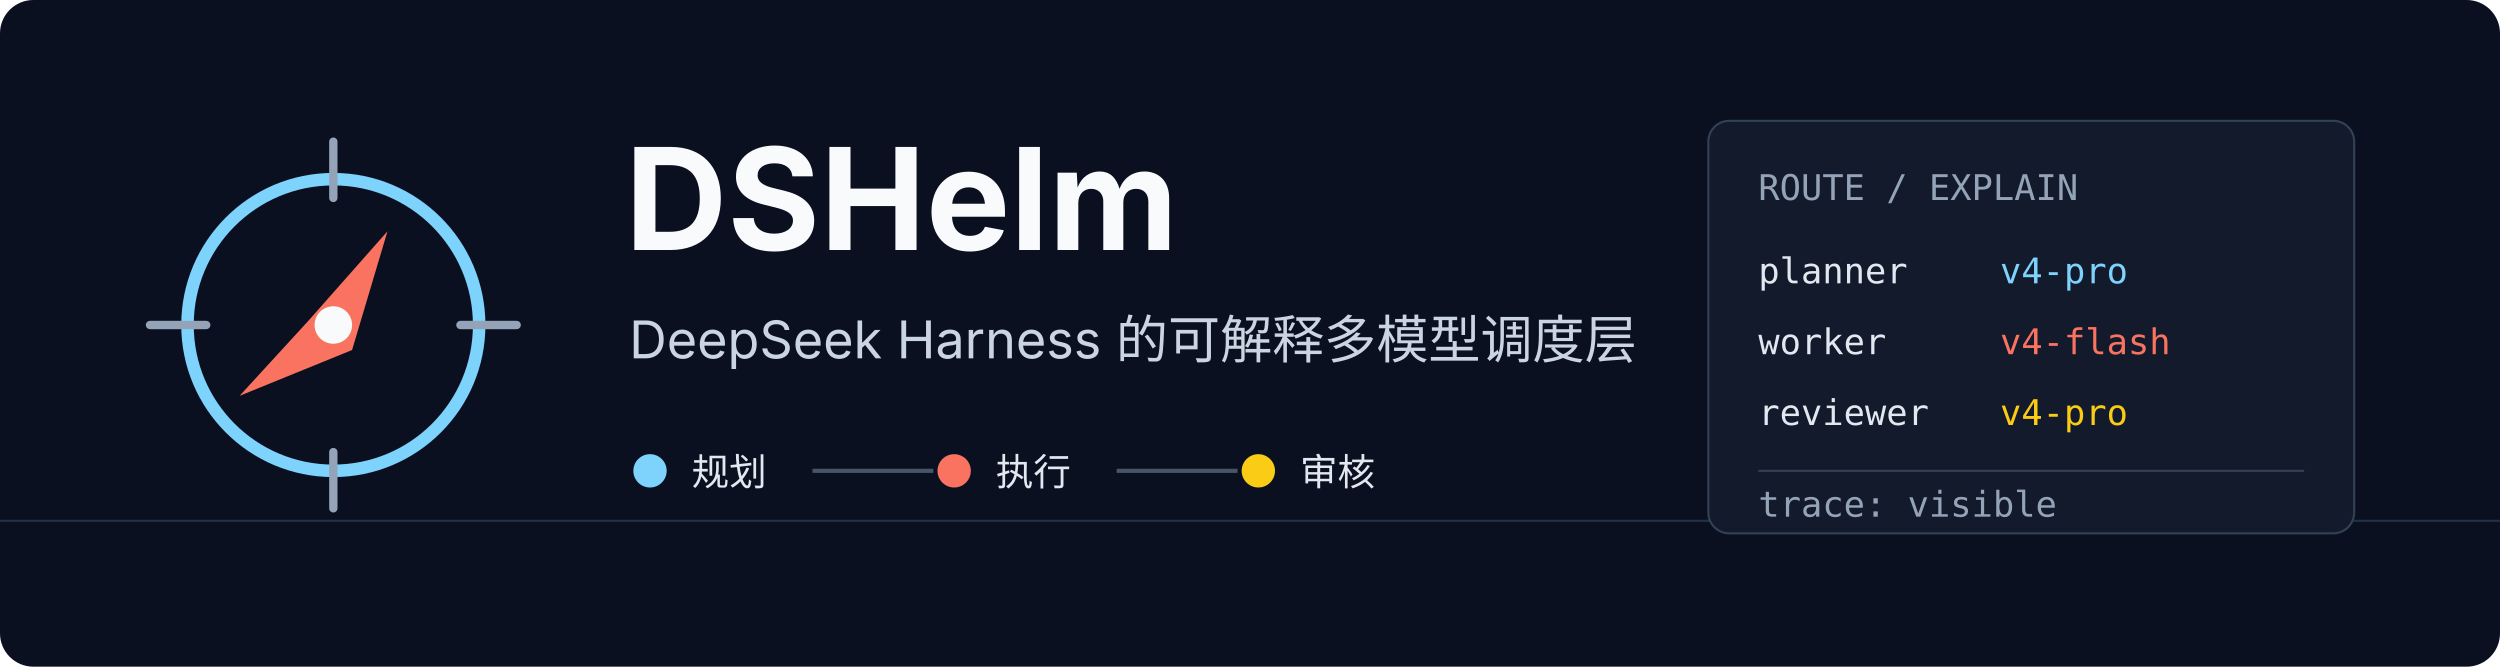
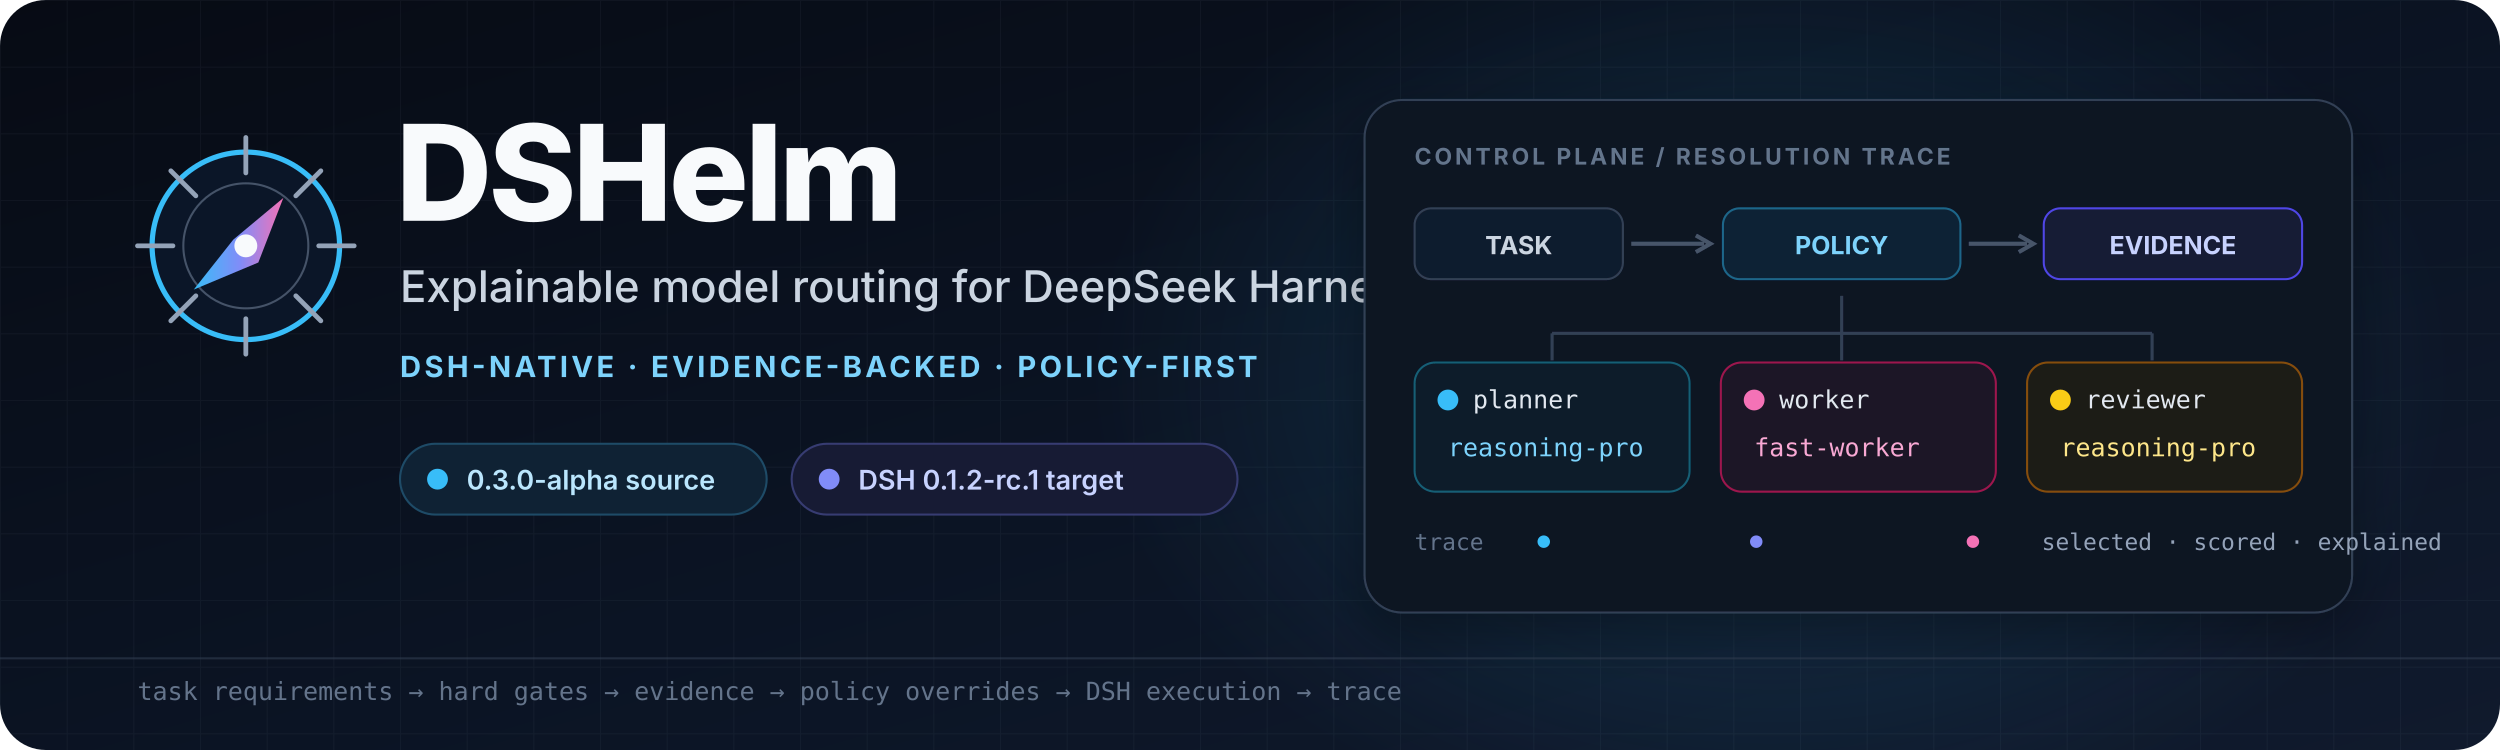
- <svg xmlns="http://www.w3.org/2000/svg" viewBox="0 0 1200 320" role="img" aria-labelledby="title desc">
-   <rect width="1200" height="320" rx="16" fill="#0b1020" />
-   <path d="M0 250h1200" stroke="#23304a" />
-   <g transform="translate(72 68)">
-     <circle cx="88" cy="88" r="70" fill="none" stroke="#7dd3fc" stroke-width="6" />
-     <path d="M88 0v27M88 149v27M0 88h27M149 88h27" stroke="#94a3b8" stroke-width="4" stroke-linecap="round" />
-     <path d="m114 43-17 57-54 22 33-36z" fill="#f97360" />
-     <circle cx="88" cy="88" r="9" fill="#f8fafc" />
+ <svg xmlns="http://www.w3.org/2000/svg" viewBox="0 0 1200 360" role="img" aria-labelledby="title desc">
+   <defs>
+     <linearGradient id="bg" x1="0" y1="0" x2="1" y2="1">
+       <stop offset="0" stop-color="#070b14" />
+       <stop offset="0.55" stop-color="#0b1424" />
+       <stop offset="1" stop-color="#101a2d" />
+     </linearGradient>
+     <linearGradient id="accent" x1="0" y1="0" x2="1" y2="0">
+       <stop offset="0" stop-color="#38bdf8" />
+       <stop offset="0.52" stop-color="#818cf8" />
+       <stop offset="1" stop-color="#f472b6" />
+     </linearGradient>
+     <radialGradient id="glow" cx="50%" cy="50%" r="50%">
+       <stop offset="0" stop-color="#38bdf8" stop-opacity="0.18" />
+       <stop offset="1" stop-color="#38bdf8" stop-opacity="0" />
+     </radialGradient>
+     <pattern id="grid" width="32" height="32" patternUnits="userSpaceOnUse">
+       <path d="M32 0H0V32" fill="none" stroke="#94a3b8" stroke-opacity="0.055" stroke-width="1" />
+     </pattern>
+     <filter id="shadow" x="-20%" y="-20%" width="140%" height="140%">
+       <feDropShadow dx="0" dy="10" stdDeviation="12" flood-color="#000" flood-opacity="0.32" />
+     </filter>
+   </defs>
+   <rect width="1200" height="360" rx="22" fill="url(#bg)" />
+   <rect width="1200" height="360" rx="22" fill="url(#grid)" />
+   <ellipse cx="850" cy="180" rx="330" ry="230" fill="url(#glow)" />
+   <path d="M0 316H1200" stroke="#334155" stroke-opacity="0.55" />
+   <g transform="translate(66 66)">
+     <circle cx="52" cy="52" r="45" fill="#0b1628" stroke="#38bdf8" stroke-width="2.5" />
+     <circle cx="52" cy="52" r="30" fill="none" stroke="#64748b" stroke-opacity="0.65" />
+     <path d="M52 0v17M52 87v17M0 52h17M87 52h17M16 16l12 12M76 76l12 12M88 16L76 28M28 76L16 88" stroke="#94a3b8" stroke-width="2.3" stroke-linecap="round" />
+     <path d="m70 29-12 31-31 13 19-24z" fill="url(#accent)" />
+     <circle cx="52" cy="52" r="5.5" fill="#f8fafc" />
  </g>
-   <text x="300" y="120" fill="#f8fafc" font-family="Inter,ui-sans-serif,system-ui,sans-serif" font-size="68" font-weight="700">DSHelm</text>
-   <text x="302" y="172" fill="#cbd5e1" font-family="Inter,ui-sans-serif,system-ui,sans-serif" font-size="25">DeepSeek Harness 的可解释多模型调度层</text>
-   <g transform="translate(302 216)" font-family="Inter,ui-sans-serif,system-ui,sans-serif" font-size="18">
-     <circle cx="10" cy="10" r="8" fill="#7dd3fc" />
-     <text x="30" y="17" fill="#e2e8f0">规划</text>
-     <path d="M88 10h58" stroke="#475569" stroke-width="2" />
-     <circle cx="156" cy="10" r="8" fill="#f97360" />
-     <text x="176" y="17" fill="#e2e8f0">执行</text>
-     <path d="M234 10h58" stroke="#475569" stroke-width="2" />
-     <circle cx="302" cy="10" r="8" fill="#facc15" />
-     <text x="322" y="17" fill="#e2e8f0">审核</text>
+   <g font-family="Inter,ui-sans-serif,system-ui,-apple-system,BlinkMacSystemFont,'Segoe UI',sans-serif">
+     <text x="190" y="106" fill="#f8fafc" font-size="64" font-weight="760" letter-spacing="-1.8">DSHelm</text>
+     <text x="192" y="145" fill="#cbd5e1" font-size="21" font-weight="500">Explainable model routing for DeepSeek Harness</text>
+     <text x="192" y="181" fill="#7dd3fc" font-size="14" font-weight="650" letter-spacing="1.6">DSH-NATIVE  ·  EVIDENCE-BACKED  ·  POLICY-FIRST</text>
+     <g transform="translate(192 213)">
+       <rect width="176" height="34" rx="17" fill="#0f2234" stroke="#1e4b67" />
+       <circle cx="18" cy="17" r="5" fill="#38bdf8" />
+       <text x="32" y="22" fill="#bae6fd" font-size="13" font-weight="600">0.3.0-alpha source</text>
+     </g>
+     <g transform="translate(380 213)">
+       <rect width="214" height="34" rx="17" fill="#171b34" stroke="#373c72" />
+       <circle cx="18" cy="17" r="5" fill="#818cf8" />
+       <text x="32" y="22" fill="#c7d2fe" font-size="13" font-weight="600">DSH 0.1.2-rc.1 target</text>
+     </g>
  </g>
-   <g transform="translate(820 58)" font-family="ui-monospace,SFMono-Regular,Consolas,monospace" font-size="17">
-     <rect width="310" height="198" rx="10" fill="#121a2b" stroke="#334155" />
-     <text x="24" y="38" fill="#94a3b8">ROUTE / EXPLAIN</text>
-     <text x="24" y="78" fill="#e2e8f0">planner</text>
-     <text x="140" y="78" fill="#7dd3fc">v4-pro</text>
-     <text x="24" y="112" fill="#e2e8f0">worker</text>
-     <text x="140" y="112" fill="#f97360">v4-flash</text>
-     <text x="24" y="146" fill="#e2e8f0">reviewer</text>
-     <text x="140" y="146" fill="#facc15">v4-pro</text>
-     <path d="M24 168h262" stroke="#334155" />
-     <text x="24" y="190" fill="#94a3b8">trace: visible</text>
+   <g transform="translate(655 48)" filter="url(#shadow)" font-family="Inter,ui-sans-serif,system-ui,sans-serif">
+     <rect width="474" height="246" rx="18" fill="#0b1323" stroke="#334155" />
+     <text x="24" y="31" fill="#64748b" font-size="11" font-weight="700" letter-spacing="1.4">CONTROL PLANE / RESOLUTION TRACE</text>
+     <g transform="translate(24 52)">
+       <rect width="100" height="34" rx="8" fill="#111c2d" stroke="#334155" />
+       <text x="50" y="22" text-anchor="middle" fill="#cbd5e1" font-size="12" font-weight="650">TASK</text>
+       <path d="M104 17h35" stroke="#475569" stroke-width="2" />
+       <path d="m135 13 7 4-7 4" fill="none" stroke="#475569" stroke-width="2" />
+       <rect x="148" width="114" height="34" rx="8" fill="#102436" stroke="#1e6689" />
+       <text x="205" y="22" text-anchor="middle" fill="#7dd3fc" font-size="12" font-weight="650">POLICY</text>
+       <path d="M266 17h28" stroke="#475569" stroke-width="2" />
+       <path d="m290 13 7 4-7 4" fill="none" stroke="#475569" stroke-width="2" />
+       <rect x="302" width="124" height="34" rx="8" fill="#171b34" stroke="#4f46e5" />
+       <text x="364" y="22" text-anchor="middle" fill="#c7d2fe" font-size="12" font-weight="650">EVIDENCE</text>
+     </g>
+     <path d="M229 94v18M229 112H90M229 112H378" fill="none" stroke="#334155" stroke-width="1.5" />
+     <path d="M90 112v13M229 112v13M378 112v13" stroke="#334155" stroke-width="1.5" />
+     <g transform="translate(24 126)" font-family="ui-monospace,SFMono-Regular,Consolas,monospace" font-size="12">
+       <rect width="132" height="62" rx="10" fill="#0c1d2a" stroke="#155e75" />
+       <circle cx="16" cy="18" r="5" fill="#38bdf8" />
+       <text x="28" y="22" fill="#e2e8f0">planner</text>
+       <text x="16" y="45" fill="#7dd3fc">reasoning-pro</text>
+       <rect x="147" width="132" height="62" rx="10" fill="#1b1825" stroke="#9d174d" />
+       <circle cx="163" cy="18" r="5" fill="#f472b6" />
+       <text x="175" y="22" fill="#e2e8f0">worker</text>
+       <text x="163" y="45" fill="#f9a8d4">fast-worker</text>
+       <rect x="294" width="132" height="62" rx="10" fill="#1c1b14" stroke="#854d0e" />
+       <circle cx="310" cy="18" r="5" fill="#facc15" />
+       <text x="322" y="22" fill="#e2e8f0">reviewer</text>
+       <text x="310" y="45" fill="#fde68a">reasoning-pro</text>
+     </g>
+     <g transform="translate(24 204)" font-family="ui-monospace,SFMono-Regular,Consolas,monospace" font-size="11">
+       <text x="0" y="12" fill="#64748b">trace</text>
+       <path d="M38 8h248" stroke="url(#accent)" stroke-width="2" />
+       <circle cx="62" cy="8" r="3" fill="#38bdf8" />
+       <circle cx="164" cy="8" r="3" fill="#818cf8" />
+       <circle cx="268" cy="8" r="3" fill="#f472b6" />
+       <text x="301" y="12" fill="#94a3b8">selected · scored · explained</text>
+     </g>
  </g>
+   <text x="66" y="336" fill="#64748b" font-family="ui-monospace,SFMono-Regular,Consolas,monospace" font-size="12">task requirements → hard gates → evidence → policy overrides → DSH execution → trace</text>
</svg>
